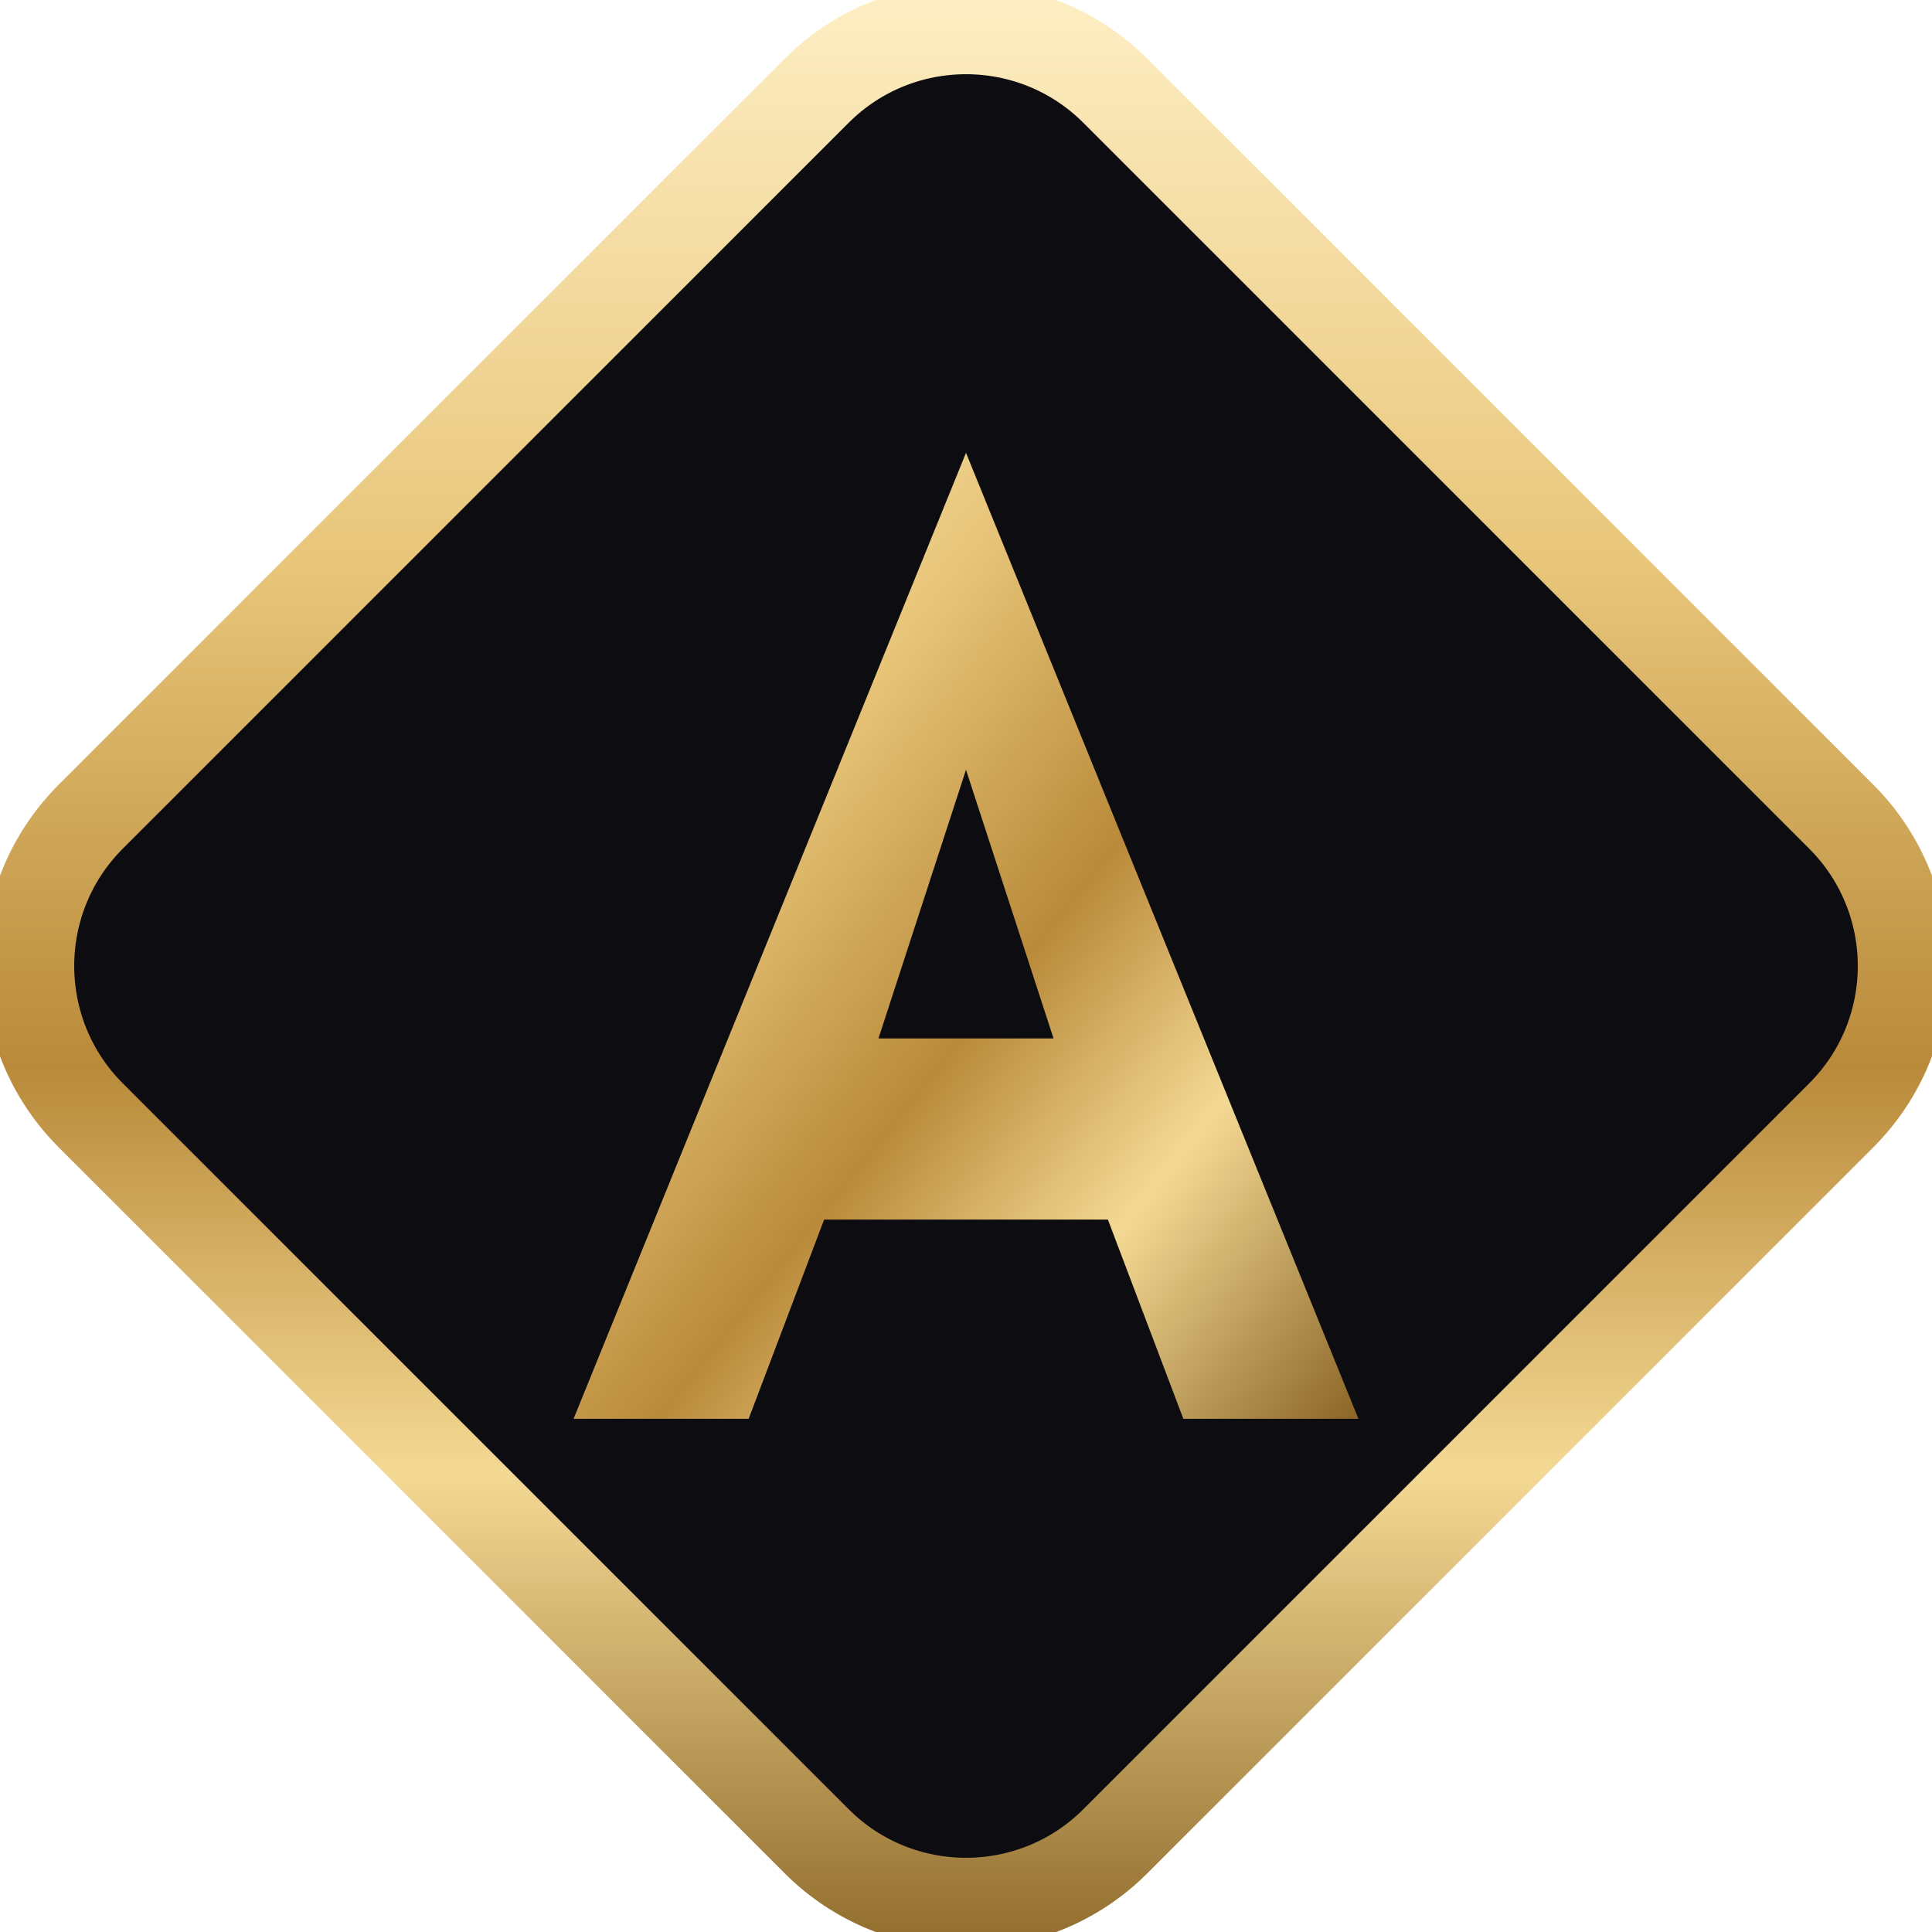
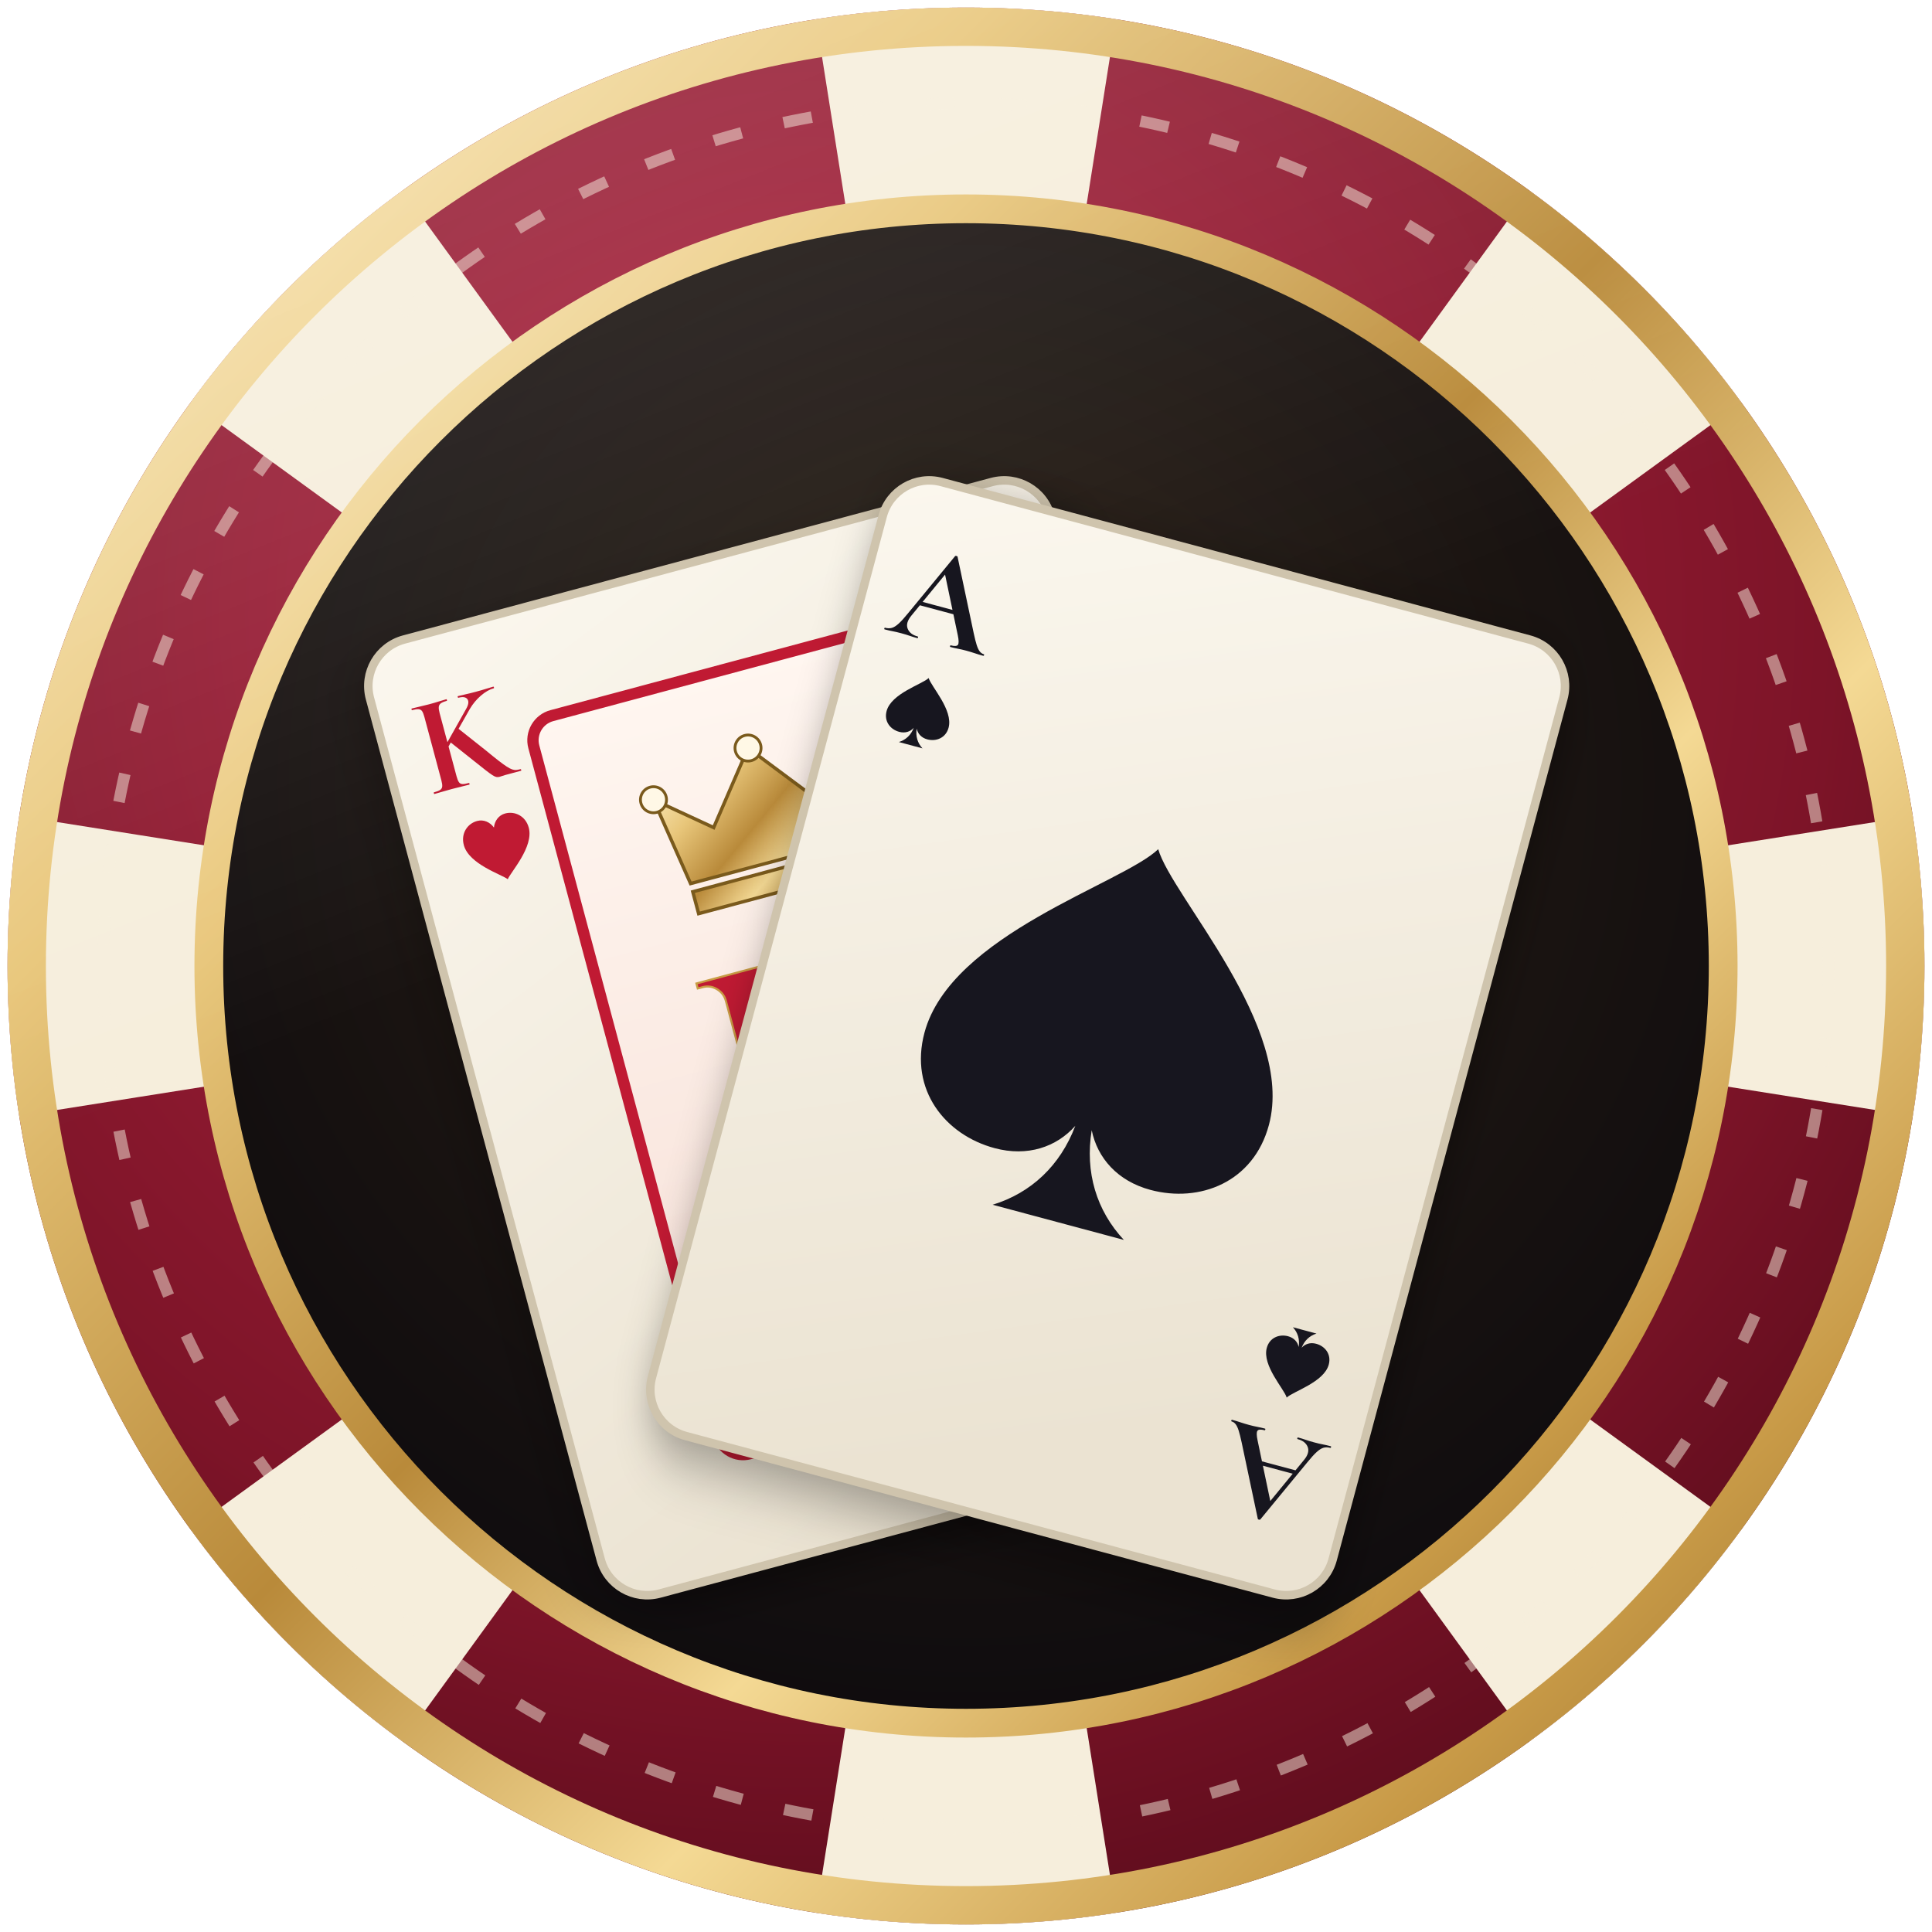
- <svg xmlns="http://www.w3.org/2000/svg" viewBox="0 0 64 64">
+ <svg xmlns="http://www.w3.org/2000/svg" viewBox="0 0 512 512">
  <defs>
-     <linearGradient id="gold" x1="0" y1="0" x2="1" y2="1">
+     <linearGradient id="fpaper" x1="0" y1="0" x2="0.3" y2="1">
+       <stop offset="0" stop-color="#fbf7ee" />
+       <stop offset="1" stop-color="#ebe3d2" />
+     </linearGradient>
+     <linearGradient id="fgold" x1="0" y1="0" x2="1" y2="1">
      <stop offset="0" stop-color="#fff1c9" />
-       <stop offset="0.3" stop-color="#e8c67a" />
-       <stop offset="0.55" stop-color="#b98a3a" />
-       <stop offset="0.75" stop-color="#f4d994" />
+       <stop offset="0.25" stop-color="#e8c67a" />
+       <stop offset="0.48" stop-color="#b98a3a" />
+       <stop offset="0.66" stop-color="#f4d994" />
+       <stop offset="0.84" stop-color="#c89a47" />
      <stop offset="1" stop-color="#8a6526" />
    </linearGradient>
+     <linearGradient id="fredface" x1="0" y1="0" x2="0" y2="1">
+       <stop offset="0" stop-color="#fff6f0" />
+       <stop offset="1" stop-color="#f6dfd6" />
+     </linearGradient>
+     <clipPath id="ffaceclip">
+       <rect x="52" y="40" width="146" height="270" rx="9" />
+     </clipPath>
+     <radialGradient id="fchip" cx="0.42" cy="0.32" r="0.8">
+       <stop offset="0" stop-color="#b42642" />
+       <stop offset="0.65" stop-color="#7d1428" />
+       <stop offset="1" stop-color="#4c0816" />
+     </radialGradient>
+     <radialGradient id="finlay" cx="0.5" cy="0.38" r="0.7">
+       <stop offset="0" stop-color="#2b2016" />
+       <stop offset="1" stop-color="#0b090d" />
+     </radialGradient>
+     <linearGradient id="fgloss" x1="0.2" y1="0" x2="0.6" y2="1">
+       <stop offset="0" stop-color="#fff" stop-opacity="0.16" />
+       <stop offset="0.45" stop-color="#fff" stop-opacity="0" />
+     </linearGradient>
+     <filter id="fblur" x="-20%" y="-20%" width="140%" height="140%">
+       <feGaussianBlur stdDeviation="9" />
+     </filter>
  </defs>
-   <rect x="8" y="8" width="48" height="48" rx="7" transform="rotate(45 32 32)" fill="#0d0c11" stroke="url(#gold)" stroke-width="3" />
-   <path d="M32 15 L45 47 H39.2 L36.7 40.4 H27.3 L24.8 47 H19 Z M32 25.5 L29.1 34.4 H34.9 Z" fill="url(#gold)" />
+   <circle cx="256" cy="256" r="254" fill="url(#fchip)" />
+   <path d="M 216.27 5.13 A 254 254 0 0 1 295.73 5.13 L 287.39 57.81 A 200.66 200.66 0 0 0 224.61 57.81 Z" transform="rotate(0 256 256)" fill="#f6eedc" />
+   <path d="M 216.27 5.13 A 254 254 0 0 1 295.73 5.13 L 287.39 57.81 A 200.66 200.66 0 0 0 224.61 57.81 Z" transform="rotate(45 256 256)" fill="#f6eedc" />
+   <path d="M 216.27 5.13 A 254 254 0 0 1 295.73 5.13 L 287.39 57.81 A 200.66 200.66 0 0 0 224.61 57.81 Z" transform="rotate(90 256 256)" fill="#f6eedc" />
+   <path d="M 216.27 5.13 A 254 254 0 0 1 295.73 5.13 L 287.39 57.81 A 200.66 200.66 0 0 0 224.61 57.81 Z" transform="rotate(135 256 256)" fill="#f6eedc" />
+   <path d="M 216.27 5.13 A 254 254 0 0 1 295.73 5.13 L 287.39 57.81 A 200.66 200.66 0 0 0 224.61 57.81 Z" transform="rotate(180 256 256)" fill="#f6eedc" />
+   <path d="M 216.27 5.13 A 254 254 0 0 1 295.73 5.13 L 287.39 57.81 A 200.66 200.66 0 0 0 224.61 57.81 Z" transform="rotate(225 256 256)" fill="#f6eedc" />
+   <path d="M 216.27 5.13 A 254 254 0 0 1 295.73 5.13 L 287.39 57.81 A 200.66 200.66 0 0 0 224.61 57.81 Z" transform="rotate(270 256 256)" fill="#f6eedc" />
+   <path d="M 216.27 5.13 A 254 254 0 0 1 295.73 5.13 L 287.39 57.81 A 200.66 200.66 0 0 0 224.61 57.81 Z" transform="rotate(315 256 256)" fill="#f6eedc" />
+   <circle cx="256" cy="256" r="228.6" fill="none" stroke="#f6eedc" stroke-width="3.05" opacity="0.5" stroke-dasharray="7.62 11.43" />
+   <circle cx="256" cy="256" r="248.92" fill="none" stroke="url(#fgold)" stroke-width="10.16" />
+   <circle cx="256" cy="256" r="200.66" fill="url(#finlay)" stroke="url(#fgold)" stroke-width="7.62" />
+   <circle cx="256" cy="256" r="254" fill="url(#fgloss)" />
+   <g transform="translate(162.43 138.86) scale(0.75)">
+     <g transform="rotate(-15 125 367.5)">
+       <rect x="2" y="6" width="250" height="350" rx="17" fill="#000" opacity="0.38" filter="url(#fblur)" />
+       <rect x="0.5" y="0.5" width="249" height="349" rx="17" fill="url(#fpaper)" stroke="#cfc4ad" stroke-width="3" />
+       <rect x="52" y="40" width="146" height="270" rx="9" fill="url(#fredface)" />
+       <rect x="52" y="40" width="146" height="270" rx="9" fill="none" stroke="#c01a33" stroke-width="4" />
+       <g transform="translate(125 98)">
+         <path d="M -32 12 L -37 -20 L -19 -5 L 0 -29 L 19 -5 L 37 -20 L 32 12 Z M -32 15 H 32 V 23 H -32 Z" fill="url(#fgold)" stroke="#7a5a1c" stroke-width="1.2" />
+         <circle cx="-37" cy="-20" r="4.6" fill="#fff8e6" stroke="#7a5a1c" />
+         <circle cx="0" cy="-29" r="4.6" fill="#fff8e6" stroke="#7a5a1c" />
+         <circle cx="37" cy="-20" r="4.6" fill="#fff8e6" stroke="#7a5a1c" />
+       </g>
+       <path d="M413 -431 675 -72Q698 -42 722 -26.5Q746 -11 777 -10V0H695Q684 0 658.5 -1Q633 -2 601 -9Q569 -16 536.5 -33.5Q504 -51 480 -83Q475 -90 460 -110Q445 -130 425 -158Q405 -186 383.5 -215.5Q362 -245 343 -271Q324 -297 312.5 -313.5Q301 -330 301 -330ZM664 -693 363 -336 301 -330 576 -693ZM734 -700V-691H730Q697 -691 668.5 -677.5Q640 -664 620 -642L539 -644Q551 -661 543 -676Q535 -691 515 -691H505V-700H730ZM269 -700V0H119V-700ZM122 -73V0H42V-10Q43 -10 48.5 -10Q54 -10 55 -10Q81 -10 99.5 -28.5Q118 -47 119 -73ZM122 -627H119Q118 -653 99.5 -671.5Q81 -690 55 -690Q54 -690 48.5 -690Q43 -690 42 -690V-700H122ZM266 -73H269Q270 -47 288.5 -28.5Q307 -10 333 -10Q334 -10 339.5 -10Q345 -10 346 -10V0H266ZM266 -627V-700H346V-690Q345 -690 339.5 -690Q334 -690 333 -690Q307 -690 288.5 -671.5Q270 -653 269 -627Z" transform="translate(81.59 222) scale(0.11)" fill="#c01a33" stroke="#c99c45" stroke-width="13.21" paint-order="stroke" />
+       <path d="M50 90 C 44 82, 6 58, 6 32 C 6 16, 18 6, 31 6 C 40 6, 47 12, 50 20 C 53 12, 60 6, 69 6 C 82 6, 94 16, 94 32 C 94 58, 56 82, 50 90 Z" transform="translate(125 268) scale(0.36) translate(-50 -50)" fill="#c01a33" />
+       <path d="M103 -81V-544Q103 -573 98 -587.5Q93 -602 77.5 -607.5Q62 -613 32 -613Q29 -613 29 -619Q29 -625 32 -625Q58 -625 90 -623.5Q122 -622 158 -622Q196 -622 228 -623.5Q260 -625 285 -625Q288 -625 288 -619Q288 -613 285 -613Q255 -613 240 -607Q225 -601 219.5 -586Q214 -571 214 -542V-81Q214 -52 219 -37Q224 -22 239 -17Q254 -12 285 -12Q289 -12 289 -6Q289 0 285 0Q259 0 227.5 -1Q196 -2 158 -2Q122 -2 89 -1Q56 0 30 0Q28 0 28 -6Q28 -12 30 -12Q61 -12 76.5 -17Q92 -22 97.5 -37Q103 -52 103 -81ZM367 -145 230 -330 310 -407 463 -201Q502 -146 529 -110.5Q556 -75 574.5 -54.5Q593 -34 607 -25Q621 -16 634.5 -14Q648 -12 664 -12Q667 -12 667 -6Q667 0 664 0Q620 0 593 0Q566 0 552 0Q537 0 526 1Q515 2 507 2Q494 2 484 -3Q474 -8 460.5 -23Q447 -38 425 -67Q403 -96 367 -145ZM144 -258 402 -522Q439 -559 429.5 -586Q420 -613 370 -613Q367 -613 367 -619Q367 -625 370 -625Q397 -625 425 -623.5Q453 -622 499 -622Q547 -622 575 -623.5Q603 -625 629 -625Q632 -625 632 -619Q632 -613 629 -613Q583 -613 528 -586.5Q473 -560 428 -516L171 -255Z" transform="translate(12.23 56) scale(0.05)" fill="#c01a33" />
+       <path d="M50 90 C 44 82, 6 58, 6 32 C 6 16, 18 6, 31 6 C 40 6, 47 12, 50 20 C 53 12, 60 6, 69 6 C 82 6, 94 16, 94 32 C 94 58, 56 82, 50 90 Z" transform="translate(31 81) scale(0.27) translate(-50 -50)" fill="#c01a33" />
+       <g transform="rotate(180 125 175)">
+         <path d="M103 -81V-544Q103 -573 98 -587.5Q93 -602 77.5 -607.5Q62 -613 32 -613Q29 -613 29 -619Q29 -625 32 -625Q58 -625 90 -623.5Q122 -622 158 -622Q196 -622 228 -623.5Q260 -625 285 -625Q288 -625 288 -619Q288 -613 285 -613Q255 -613 240 -607Q225 -601 219.5 -586Q214 -571 214 -542V-81Q214 -52 219 -37Q224 -22 239 -17Q254 -12 285 -12Q289 -12 289 -6Q289 0 285 0Q259 0 227.5 -1Q196 -2 158 -2Q122 -2 89 -1Q56 0 30 0Q28 0 28 -6Q28 -12 30 -12Q61 -12 76.5 -17Q92 -22 97.5 -37Q103 -52 103 -81ZM367 -145 230 -330 310 -407 463 -201Q502 -146 529 -110.5Q556 -75 574.5 -54.5Q593 -34 607 -25Q621 -16 634.5 -14Q648 -12 664 -12Q667 -12 667 -6Q667 0 664 0Q620 0 593 0Q566 0 552 0Q537 0 526 1Q515 2 507 2Q494 2 484 -3Q474 -8 460.5 -23Q447 -38 425 -67Q403 -96 367 -145ZM144 -258 402 -522Q439 -559 429.5 -586Q420 -613 370 -613Q367 -613 367 -619Q367 -625 370 -625Q397 -625 425 -623.5Q453 -622 499 -622Q547 -622 575 -623.5Q603 -625 629 -625Q632 -625 632 -619Q632 -613 629 -613Q583 -613 528 -586.5Q473 -560 428 -516L171 -255Z" transform="translate(12.23 56) scale(0.05)" fill="#c01a33" />
+         <path d="M50 90 C 44 82, 6 58, 6 32 C 6 16, 18 6, 31 6 C 40 6, 47 12, 50 20 C 53 12, 60 6, 69 6 C 82 6, 94 16, 94 32 C 94 58, 56 82, 50 90 Z" transform="translate(31 81) scale(0.27) translate(-50 -50)" fill="#c01a33" />
+       </g>
+     </g>
+     <g transform="rotate(15 125 367.5)">
+       <rect x="2" y="6" width="250" height="350" rx="17" fill="#000" opacity="0.38" filter="url(#fblur)" />
+       <rect x="0.5" y="0.5" width="249" height="349" rx="17" fill="url(#fpaper)" stroke="#cfc4ad" stroke-width="3" />
+       <path d="M50 4 C 56 14, 92 36, 92 60 C 92 74, 81 82, 69 82 C 61 82, 55 78, 52 72 C 53 82, 58 90, 66 95 L 34 95 C 42 90, 47 82, 48 72 C 45 78, 39 82, 31 82 C 19 82, 8 74, 8 60 C 8 36, 44 14, 50 4 Z" transform="translate(125 175) scale(1.5) translate(-50 -50)" fill="#17161f" />
+       <path d="M171 -229 186 -257H474L481 -229ZM717 -12Q722 -12 722 -6Q722 0 717 0Q687 0 654.5 -2Q622 -4 592 -4Q558 -4 533 -2Q508 0 477 0Q473 0 473 -6Q473 -12 477 -12Q518 -12 524.5 -28.5Q531 -45 506 -94L303 -495L352 -581L153 -142Q126 -82 152 -47Q178 -12 234 -12Q239 -12 239 -6Q239 0 234 0Q204 0 179 -2Q154 -4 116 -4Q77 -4 53.5 -2Q30 0 -4 0Q-8 0 -8 -6Q-8 -12 -4 -12Q23 -12 42.5 -23.5Q62 -35 81.5 -65.5Q101 -96 126 -152L343 -629Q344 -632 352 -632.5Q360 -633 361 -629L611 -137Q635 -90 652.5 -62.5Q670 -35 685.5 -23.5Q701 -12 717 -12Z" transform="translate(11.72 56) scale(0.05)" fill="#17161f" />
+       <path d="M50 4 C 56 14, 92 36, 92 60 C 92 74, 81 82, 69 82 C 61 82, 55 78, 52 72 C 53 82, 58 90, 66 95 L 34 95 C 42 90, 47 82, 48 72 C 45 78, 39 82, 31 82 C 19 82, 8 74, 8 60 C 8 36, 44 14, 50 4 Z" transform="translate(31 81) scale(0.27) translate(-50 -50)" fill="#17161f" />
+       <g transform="rotate(180 125 175)">
+         <path d="M171 -229 186 -257H474L481 -229ZM717 -12Q722 -12 722 -6Q722 0 717 0Q687 0 654.5 -2Q622 -4 592 -4Q558 -4 533 -2Q508 0 477 0Q473 0 473 -6Q473 -12 477 -12Q518 -12 524.5 -28.5Q531 -45 506 -94L303 -495L352 -581L153 -142Q126 -82 152 -47Q178 -12 234 -12Q239 -12 239 -6Q239 0 234 0Q204 0 179 -2Q154 -4 116 -4Q77 -4 53.5 -2Q30 0 -4 0Q-8 0 -8 -6Q-8 -12 -4 -12Q23 -12 42.5 -23.5Q62 -35 81.5 -65.5Q101 -96 126 -152L343 -629Q344 -632 352 -632.5Q360 -633 361 -629L611 -137Q635 -90 652.5 -62.5Q670 -35 685.5 -23.5Q701 -12 717 -12Z" transform="translate(11.72 56) scale(0.05)" fill="#17161f" />
+         <path d="M50 4 C 56 14, 92 36, 92 60 C 92 74, 81 82, 69 82 C 61 82, 55 78, 52 72 C 53 82, 58 90, 66 95 L 34 95 C 42 90, 47 82, 48 72 C 45 78, 39 82, 31 82 C 19 82, 8 74, 8 60 C 8 36, 44 14, 50 4 Z" transform="translate(31 81) scale(0.27) translate(-50 -50)" fill="#17161f" />
+       </g>
+     </g>
+   </g>
</svg>
